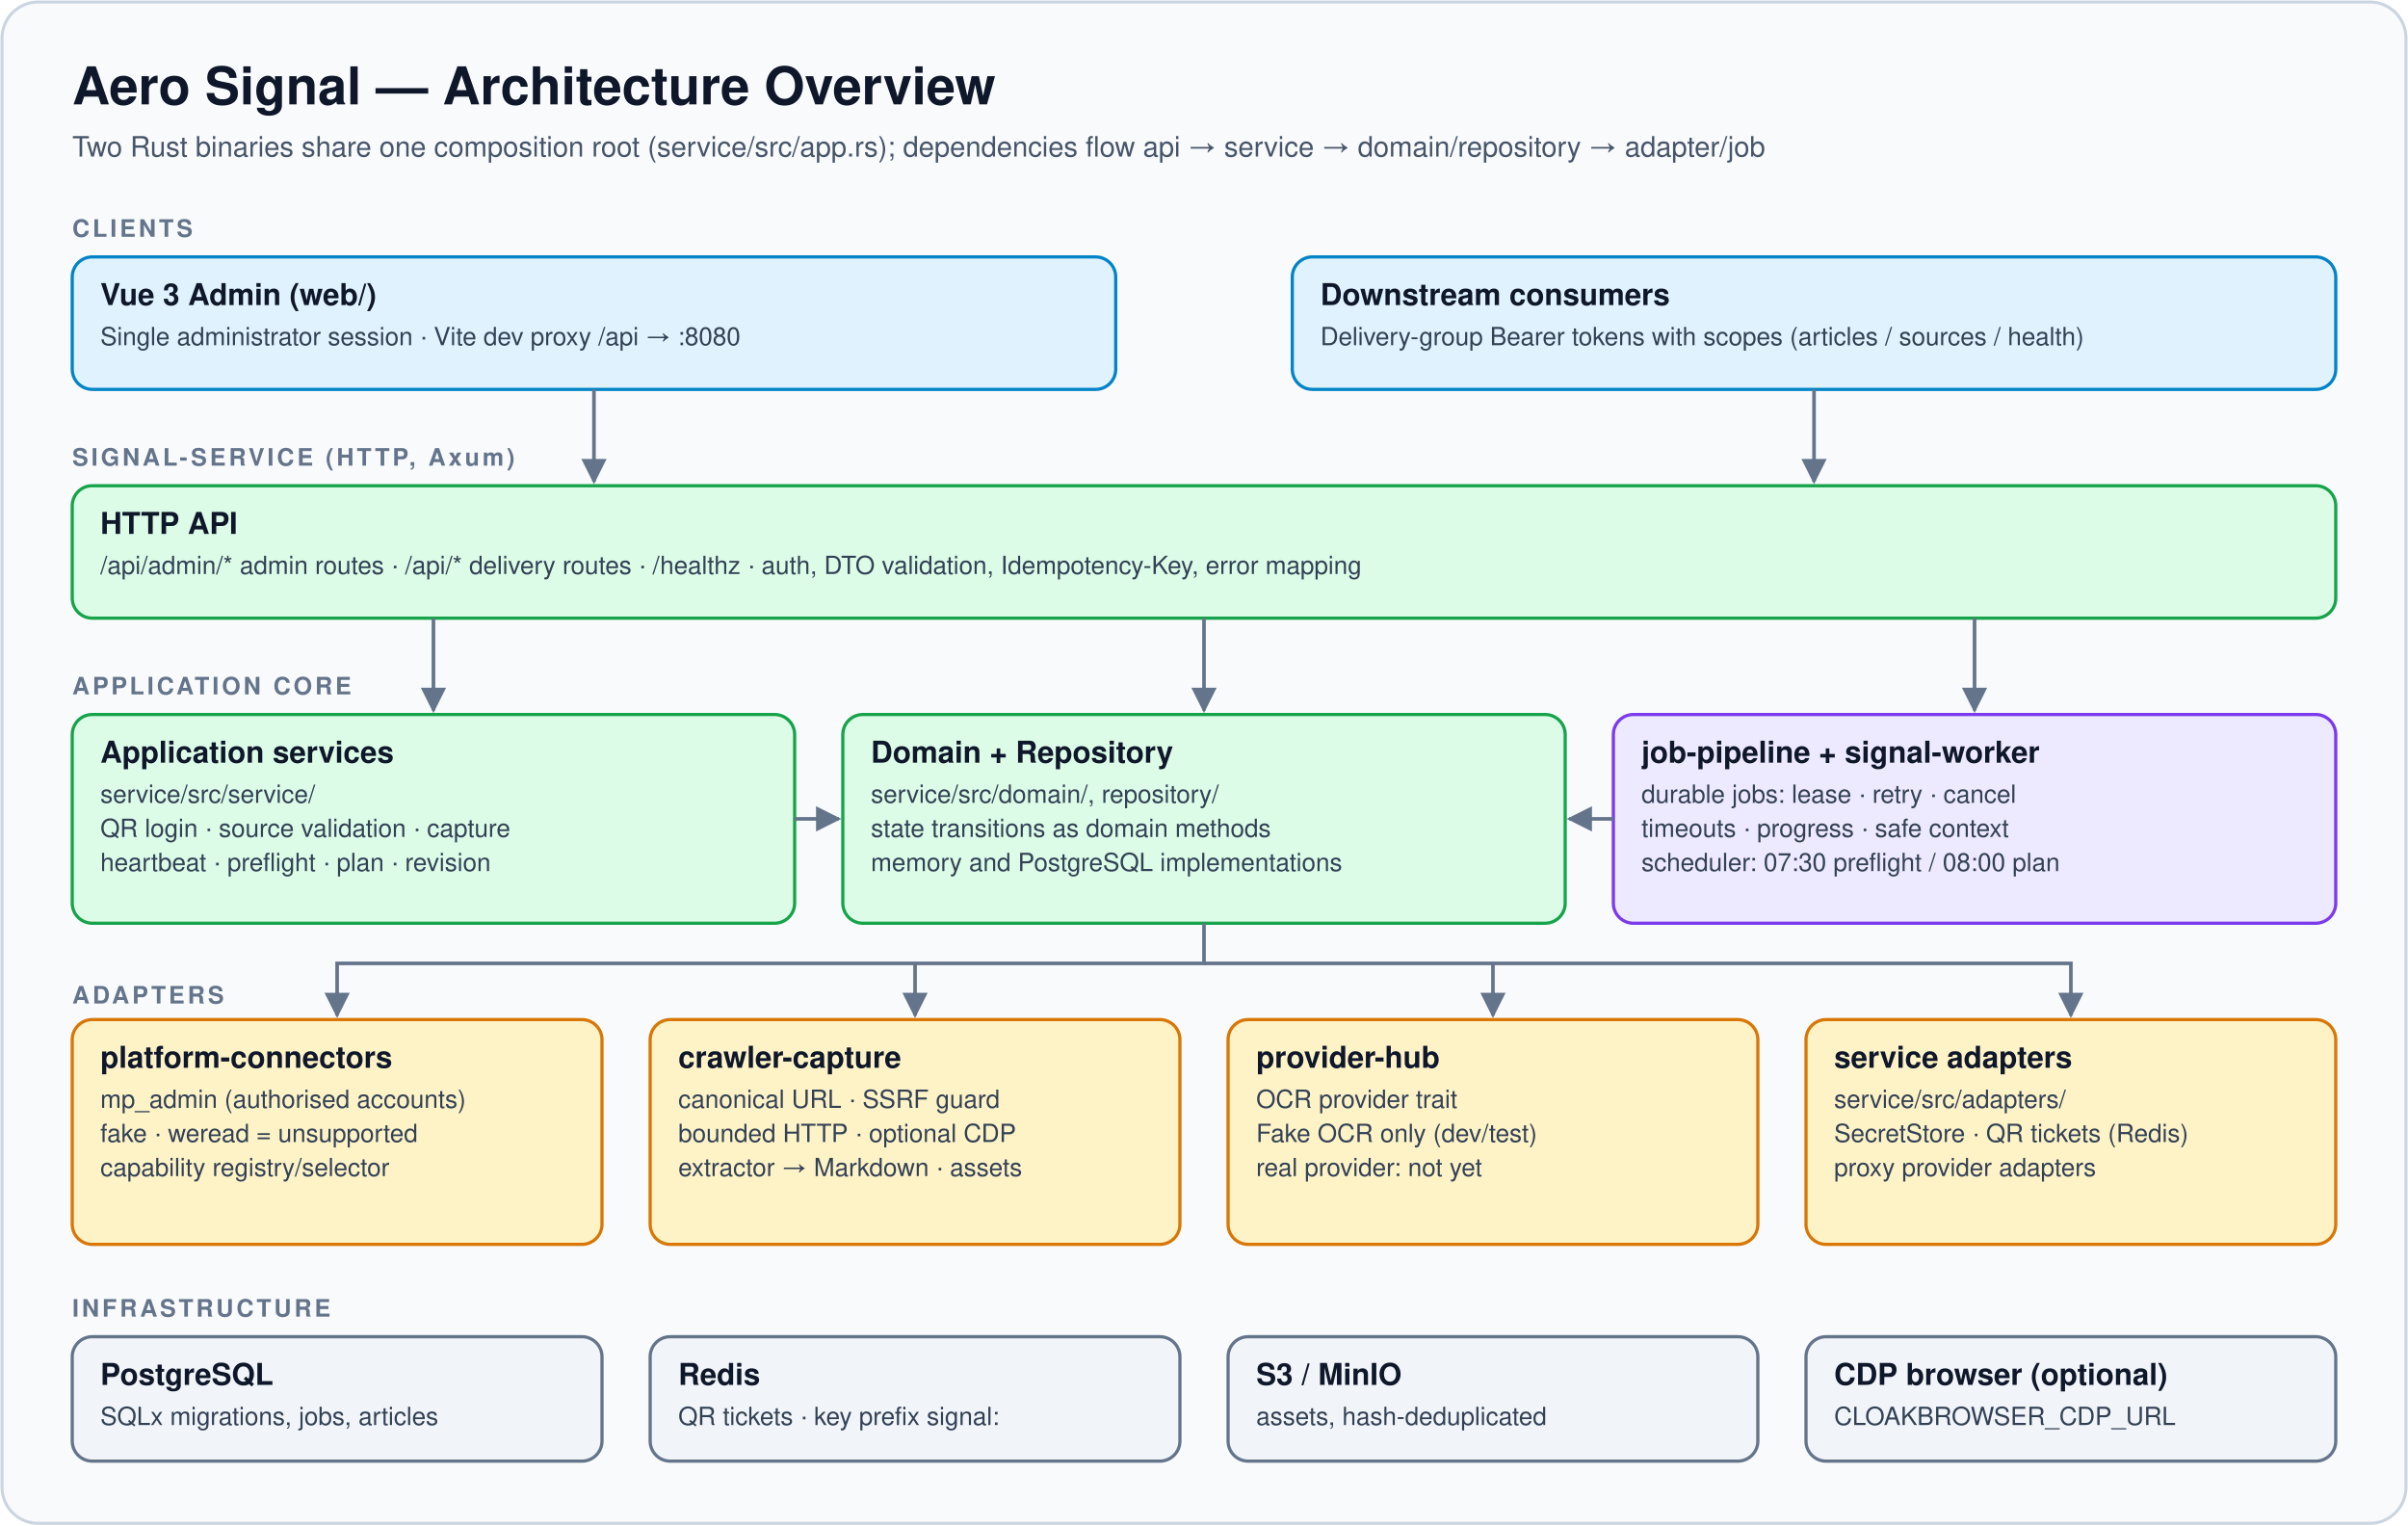
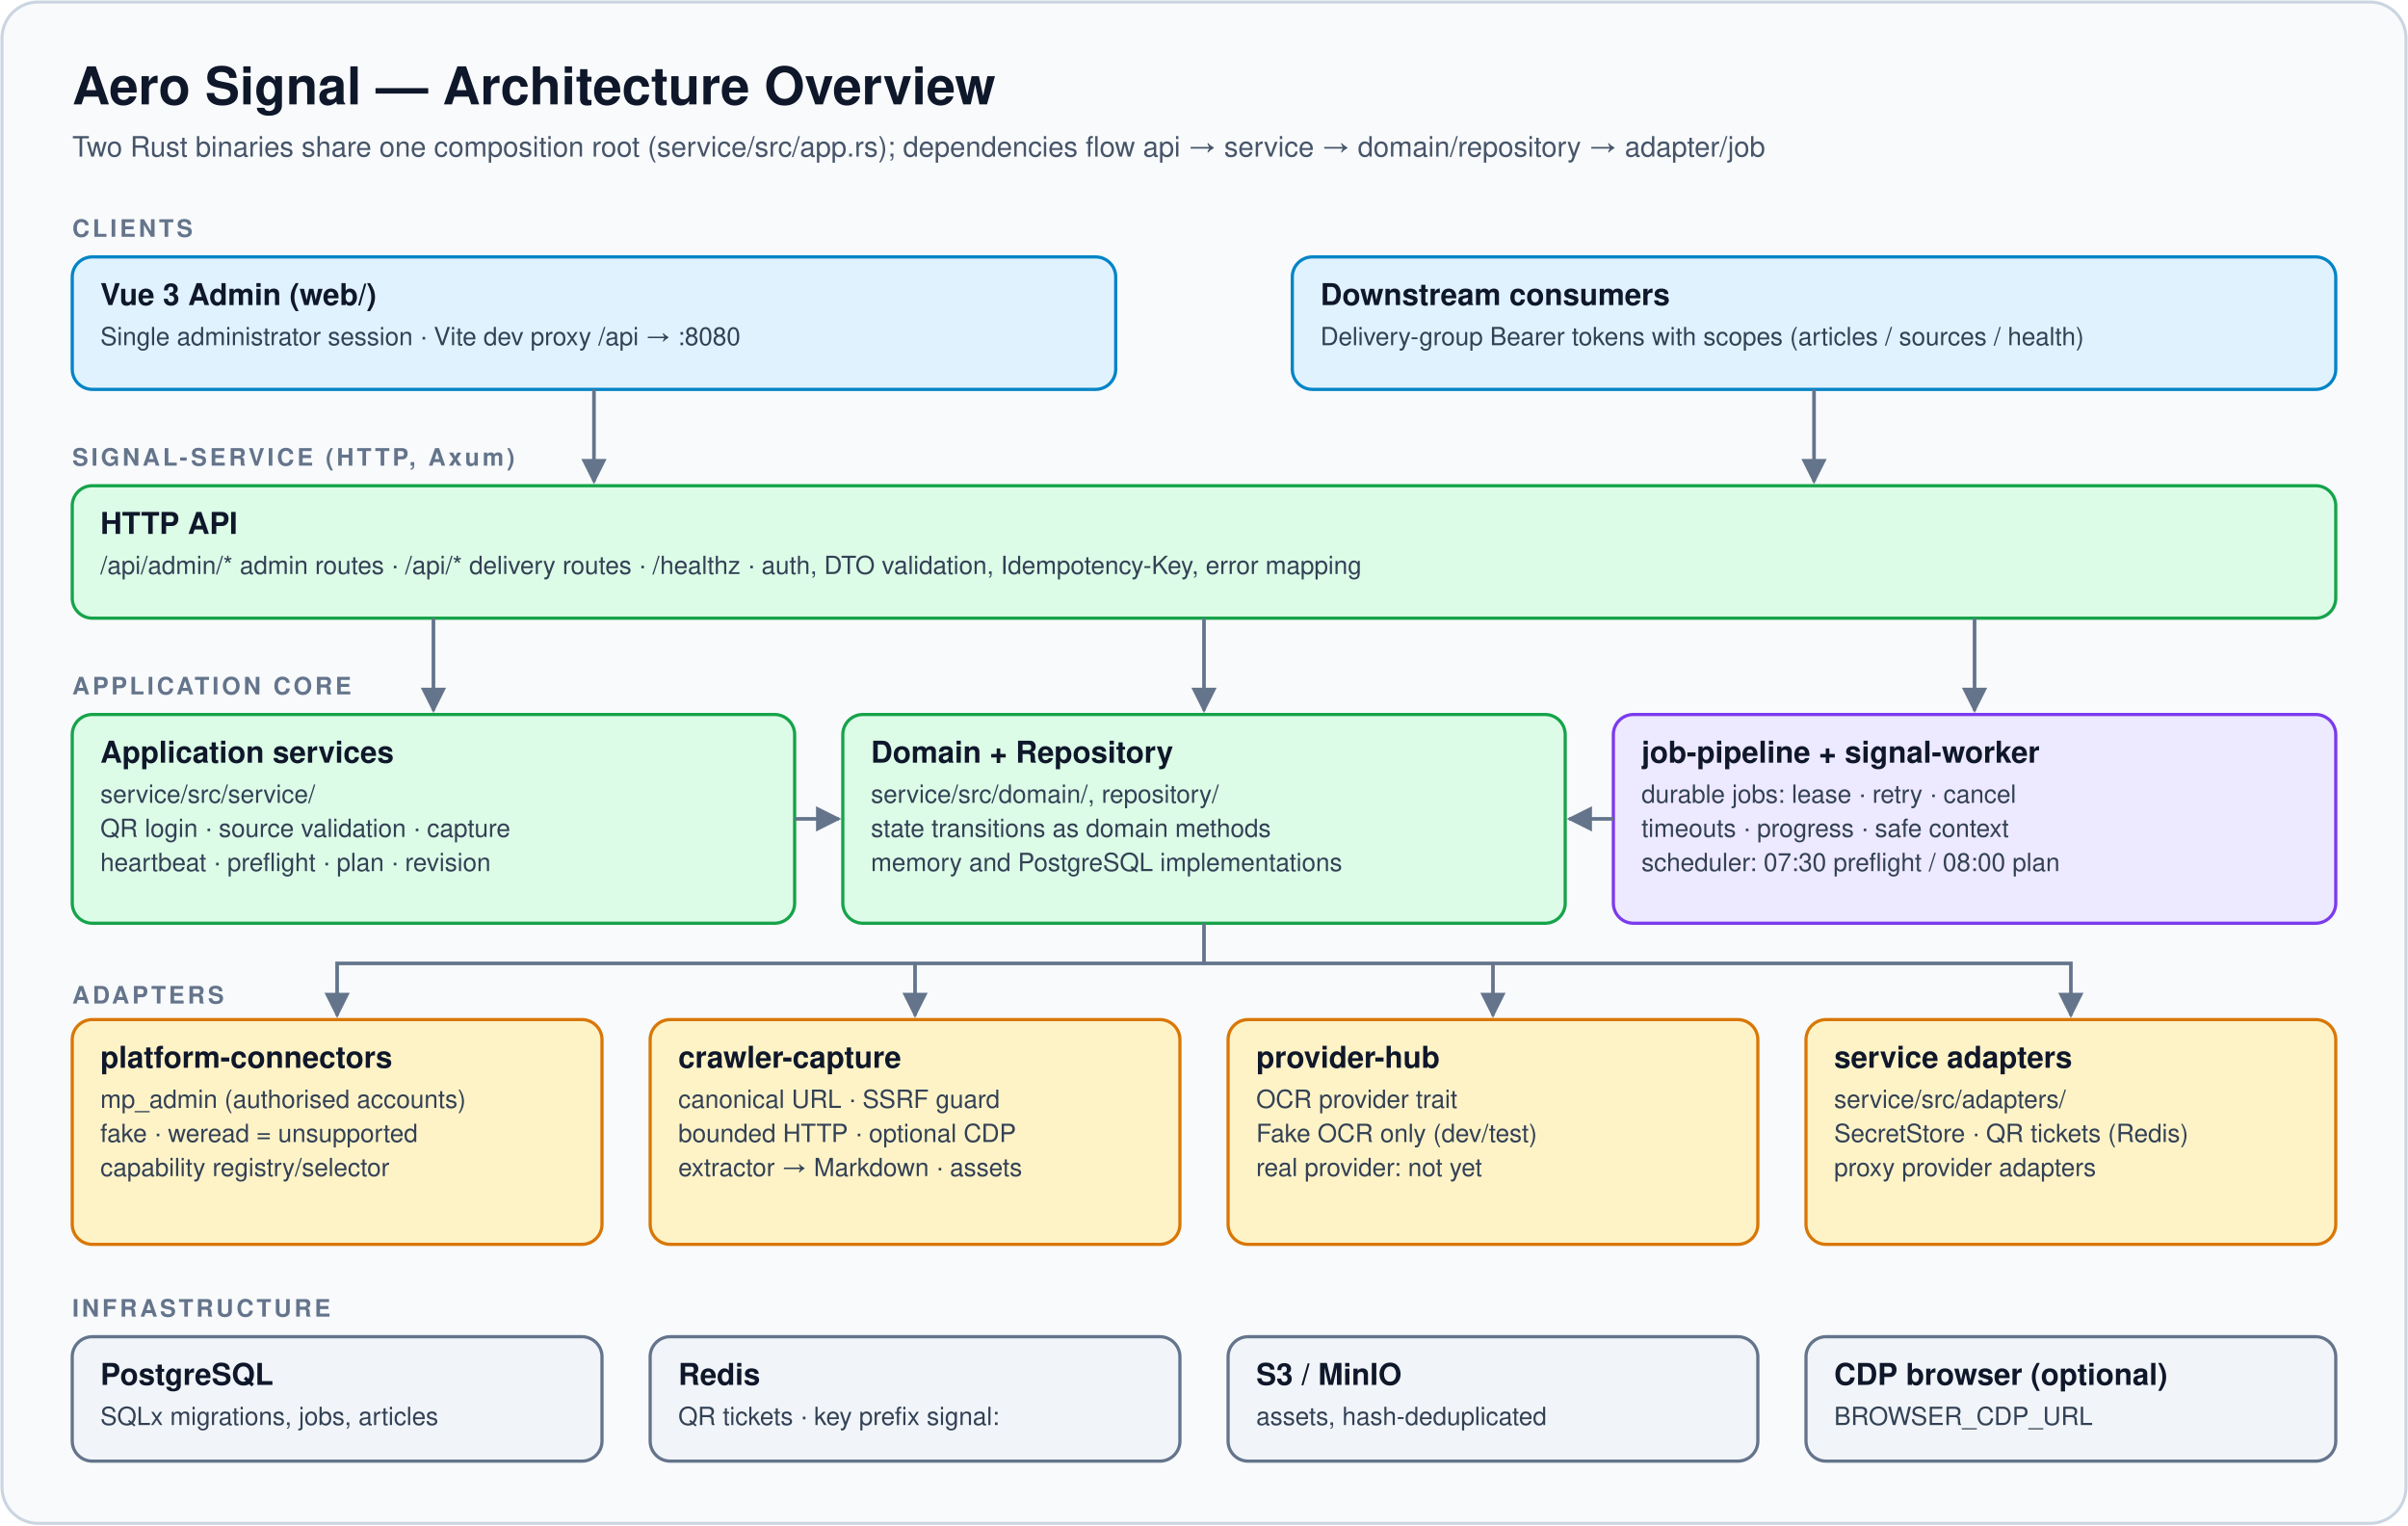
<svg xmlns="http://www.w3.org/2000/svg" width="1200" height="760" viewBox="0 0 1200 760" role="img" aria-labelledby="t d">
  <defs>
    <marker id="a" viewBox="0 0 10 10" refX="9" refY="5" markerWidth="7" markerHeight="7" orient="auto-start-reverse">
      <path class="ah" d="M0 0L10 5L0 10z" />
    </marker>
  </defs>
  <style>
  .panel{fill:#f8fafc;stroke:#cbd5e1;stroke-width:1.5}
  .h1{font:700 26px -apple-system,BlinkMacSystemFont,'Segoe UI',Helvetica,Arial,sans-serif;fill:#0f172a}
  .h2{font:400 14px -apple-system,BlinkMacSystemFont,'Segoe UI',Helvetica,Arial,sans-serif;fill:#475569}
  .lane{font:700 12px -apple-system,BlinkMacSystemFont,'Segoe UI',Helvetica,Arial,sans-serif;fill:#64748b;letter-spacing:.12em}
  .bt{font:700 15px -apple-system,BlinkMacSystemFont,'Segoe UI',Helvetica,Arial,sans-serif;fill:#0f172a}
  .bs{font:400 12.5px -apple-system,BlinkMacSystemFont,'Segoe UI',Helvetica,Arial,sans-serif;fill:#334155}
  .mono{font:500 12px ui-monospace,SFMono-Regular,Menlo,Consolas,monospace;fill:#334155}
  .lbl{font:600 11.5px -apple-system,BlinkMacSystemFont,'Segoe UI',Helvetica,Arial,sans-serif;fill:#475569}
  .box{stroke-width:1.6}
  .k0{fill:#e0f2fe;stroke:#0284c7} .k1{fill:#dcfce7;stroke:#16a34a}
  .k2{fill:#ede9fe;stroke:#7c3aed} .k3{fill:#fef3c7;stroke:#d97706}
  .k4{fill:#ffe4e6;stroke:#e11d48} .k5{fill:#f1f5f9;stroke:#64748b}
  .grp{fill:none;stroke:#94a3b8;stroke-width:1.2;stroke-dasharray:6 5}
  .ln{stroke:#64748b;stroke-width:1.8;fill:none}
  .lnd{stroke:#64748b;stroke-width:1.5;fill:none;stroke-dasharray:5 4}
  .ah{fill:#64748b}
  @media (prefers-color-scheme: dark){
    .panel{fill:#0d1117;stroke:#30363d}
    .h1,.bt{fill:#e6edf3} .h2,.lbl{fill:#9da7b3} .lane{fill:#8b949e}
    .bs,.mono{fill:#c9d1d9}
    .k0{fill:#0c2d48;stroke:#38bdf8} .k1{fill:#0f2e1c;stroke:#4ade80}
    .k2{fill:#251a47;stroke:#a78bfa} .k3{fill:#3a2a0a;stroke:#fbbf24}
    .k4{fill:#3d0f1c;stroke:#fb7185} .k5{fill:#161b22;stroke:#8b949e}
    .grp{stroke:#484f58} .ln,.lnd{stroke:#8b949e} .ah{fill:#8b949e}
  }
</style>
  <rect class="panel" x="1" y="1" width="1198" height="758" rx="18" />
  <text class="h1" x="36" y="52" text-anchor="start">Aero Signal — Architecture Overview</text>
  <text class="h2" x="36" y="78" text-anchor="start">Two Rust binaries share one composition root (service/src/app.rs); dependencies flow api → service → domain/repository → adapter/job</text>
  <text class="lane" x="36" y="118" text-anchor="start">CLIENTS</text>
  <rect class="box k0" x="36" y="128" width="520" height="66" rx="10" />
  <text class="bt" x="50" y="152">Vue 3 Admin  (web/)</text>
  <text class="bs" x="50" y="172">Single administrator session · Vite dev proxy /api → :8080</text>
  <rect class="box k0" x="644" y="128" width="520" height="66" rx="10" />
  <text class="bt" x="658" y="152">Downstream consumers</text>
  <text class="bs" x="658" y="172">Delivery-group Bearer tokens with scopes (articles / sources / health)</text>
  <text class="lane" x="36" y="232" text-anchor="start">SIGNAL-SERVICE  (HTTP, Axum)</text>
  <rect class="box k1" x="36" y="242" width="1128" height="66" rx="10" />
  <text class="bt" x="50" y="266">HTTP API</text>
  <text class="bs" x="50" y="286">/api/admin/*  admin routes   ·   /api/*  delivery routes   ·   /healthz   ·   auth, DTO validation, Idempotency-Key, error mapping</text>
  <path class="ln" d="M296 194 L296 240" marker-end="url(#a)" />
  <path class="ln" d="M904 194 L904 240" marker-end="url(#a)" />
  <text class="lane" x="36" y="346" text-anchor="start">APPLICATION CORE</text>
  <rect class="box k1" x="36" y="356" width="360" height="104" rx="10" />
  <text class="bt" x="50" y="380">Application services</text>
  <text class="bs" x="50" y="400">service/src/service/</text>
  <text class="bs" x="50" y="417">QR login · source validation · capture</text>
  <text class="bs" x="50" y="434">heartbeat · preflight · plan · revision</text>
  <rect class="box k1" x="420" y="356" width="360" height="104" rx="10" />
  <text class="bt" x="434" y="380">Domain + Repository</text>
  <text class="bs" x="434" y="400">service/src/domain/, repository/</text>
  <text class="bs" x="434" y="417">state transitions as domain methods</text>
  <text class="bs" x="434" y="434">memory and PostgreSQL implementations</text>
  <rect class="box k2" x="804" y="356" width="360" height="104" rx="10" />
  <text class="bt" x="818" y="380">job-pipeline  +  signal-worker</text>
  <text class="bs" x="818" y="400">durable jobs: lease · retry · cancel</text>
  <text class="bs" x="818" y="417">timeouts · progress · safe context</text>
  <text class="bs" x="818" y="434">scheduler: 07:30 preflight / 08:00 plan</text>
  <path class="ln" d="M216 308 L216 354" marker-end="url(#a)" />
  <path class="ln" d="M600 308 L600 354" marker-end="url(#a)" />
  <path class="ln" d="M984 308 L984 354" marker-end="url(#a)" />
  <path class="ln" d="M396 408 L418 408" marker-end="url(#a)" />
  <path class="ln" d="M804 408 L782 408" marker-end="url(#a)" />
  <text class="lane" x="36" y="500" text-anchor="start">ADAPTERS</text>
  <rect class="box k3" x="36" y="508" width="264" height="112" rx="10" />
  <text class="bt" x="50" y="532">platform-connectors</text>
  <text class="bs" x="50" y="552">mp_admin (authorised accounts)</text>
  <text class="bs" x="50" y="569">fake · weread = unsupported</text>
  <text class="bs" x="50" y="586">capability registry/selector</text>
  <rect class="box k3" x="324" y="508" width="264" height="112" rx="10" />
  <text class="bt" x="338" y="532">crawler-capture</text>
  <text class="bs" x="338" y="552">canonical URL · SSRF guard</text>
  <text class="bs" x="338" y="569">bounded HTTP · optional CDP</text>
  <text class="bs" x="338" y="586">extractor → Markdown · assets</text>
  <rect class="box k3" x="612" y="508" width="264" height="112" rx="10" />
  <text class="bt" x="626" y="532">provider-hub</text>
  <text class="bs" x="626" y="552">OCR provider trait</text>
  <text class="bs" x="626" y="569">Fake OCR only (dev/test)</text>
  <text class="bs" x="626" y="586">real provider: not yet</text>
  <rect class="box k3" x="900" y="508" width="264" height="112" rx="10" />
  <text class="bt" x="914" y="532">service adapters</text>
  <text class="bs" x="914" y="552">service/src/adapters/</text>
  <text class="bs" x="914" y="569">SecretStore · QR tickets (Redis)</text>
  <text class="bs" x="914" y="586">proxy provider adapters</text>
  <path class="ln" d="M600 460 L600 480 L168 480 L168 506" marker-end="url(#a)" />
  <path class="ln" d="M456 480 L456 506" marker-end="url(#a)" />
  <path class="ln" d="M744 480 L744 506" marker-end="url(#a)" />
  <path class="ln" d="M600 480 L1032 480 L1032 506" marker-end="url(#a)" />
  <text class="lane" x="36" y="656" text-anchor="start">INFRASTRUCTURE</text>
  <rect class="box k5" x="36" y="666" width="264" height="62" rx="10" />
  <text class="bt" x="50" y="690">PostgreSQL</text>
  <text class="bs" x="50" y="710">SQLx migrations, jobs, articles</text>
  <rect class="box k5" x="324" y="666" width="264" height="62" rx="10" />
  <text class="bt" x="338" y="690">Redis</text>
  <text class="bs" x="338" y="710">QR tickets · key prefix signal:</text>
  <rect class="box k5" x="612" y="666" width="264" height="62" rx="10" />
  <text class="bt" x="626" y="690">S3 / MinIO</text>
  <text class="bs" x="626" y="710">assets, hash-deduplicated</text>
  <rect class="box k5" x="900" y="666" width="264" height="62" rx="10" />
  <text class="bt" x="914" y="690">CDP browser (optional)</text>
-   <text class="bs" x="914" y="710">CLOAKBROWSER_CDP_URL</text>
+   <text class="bs" x="914" y="710">BROWSER_CDP_URL</text>
</svg>
